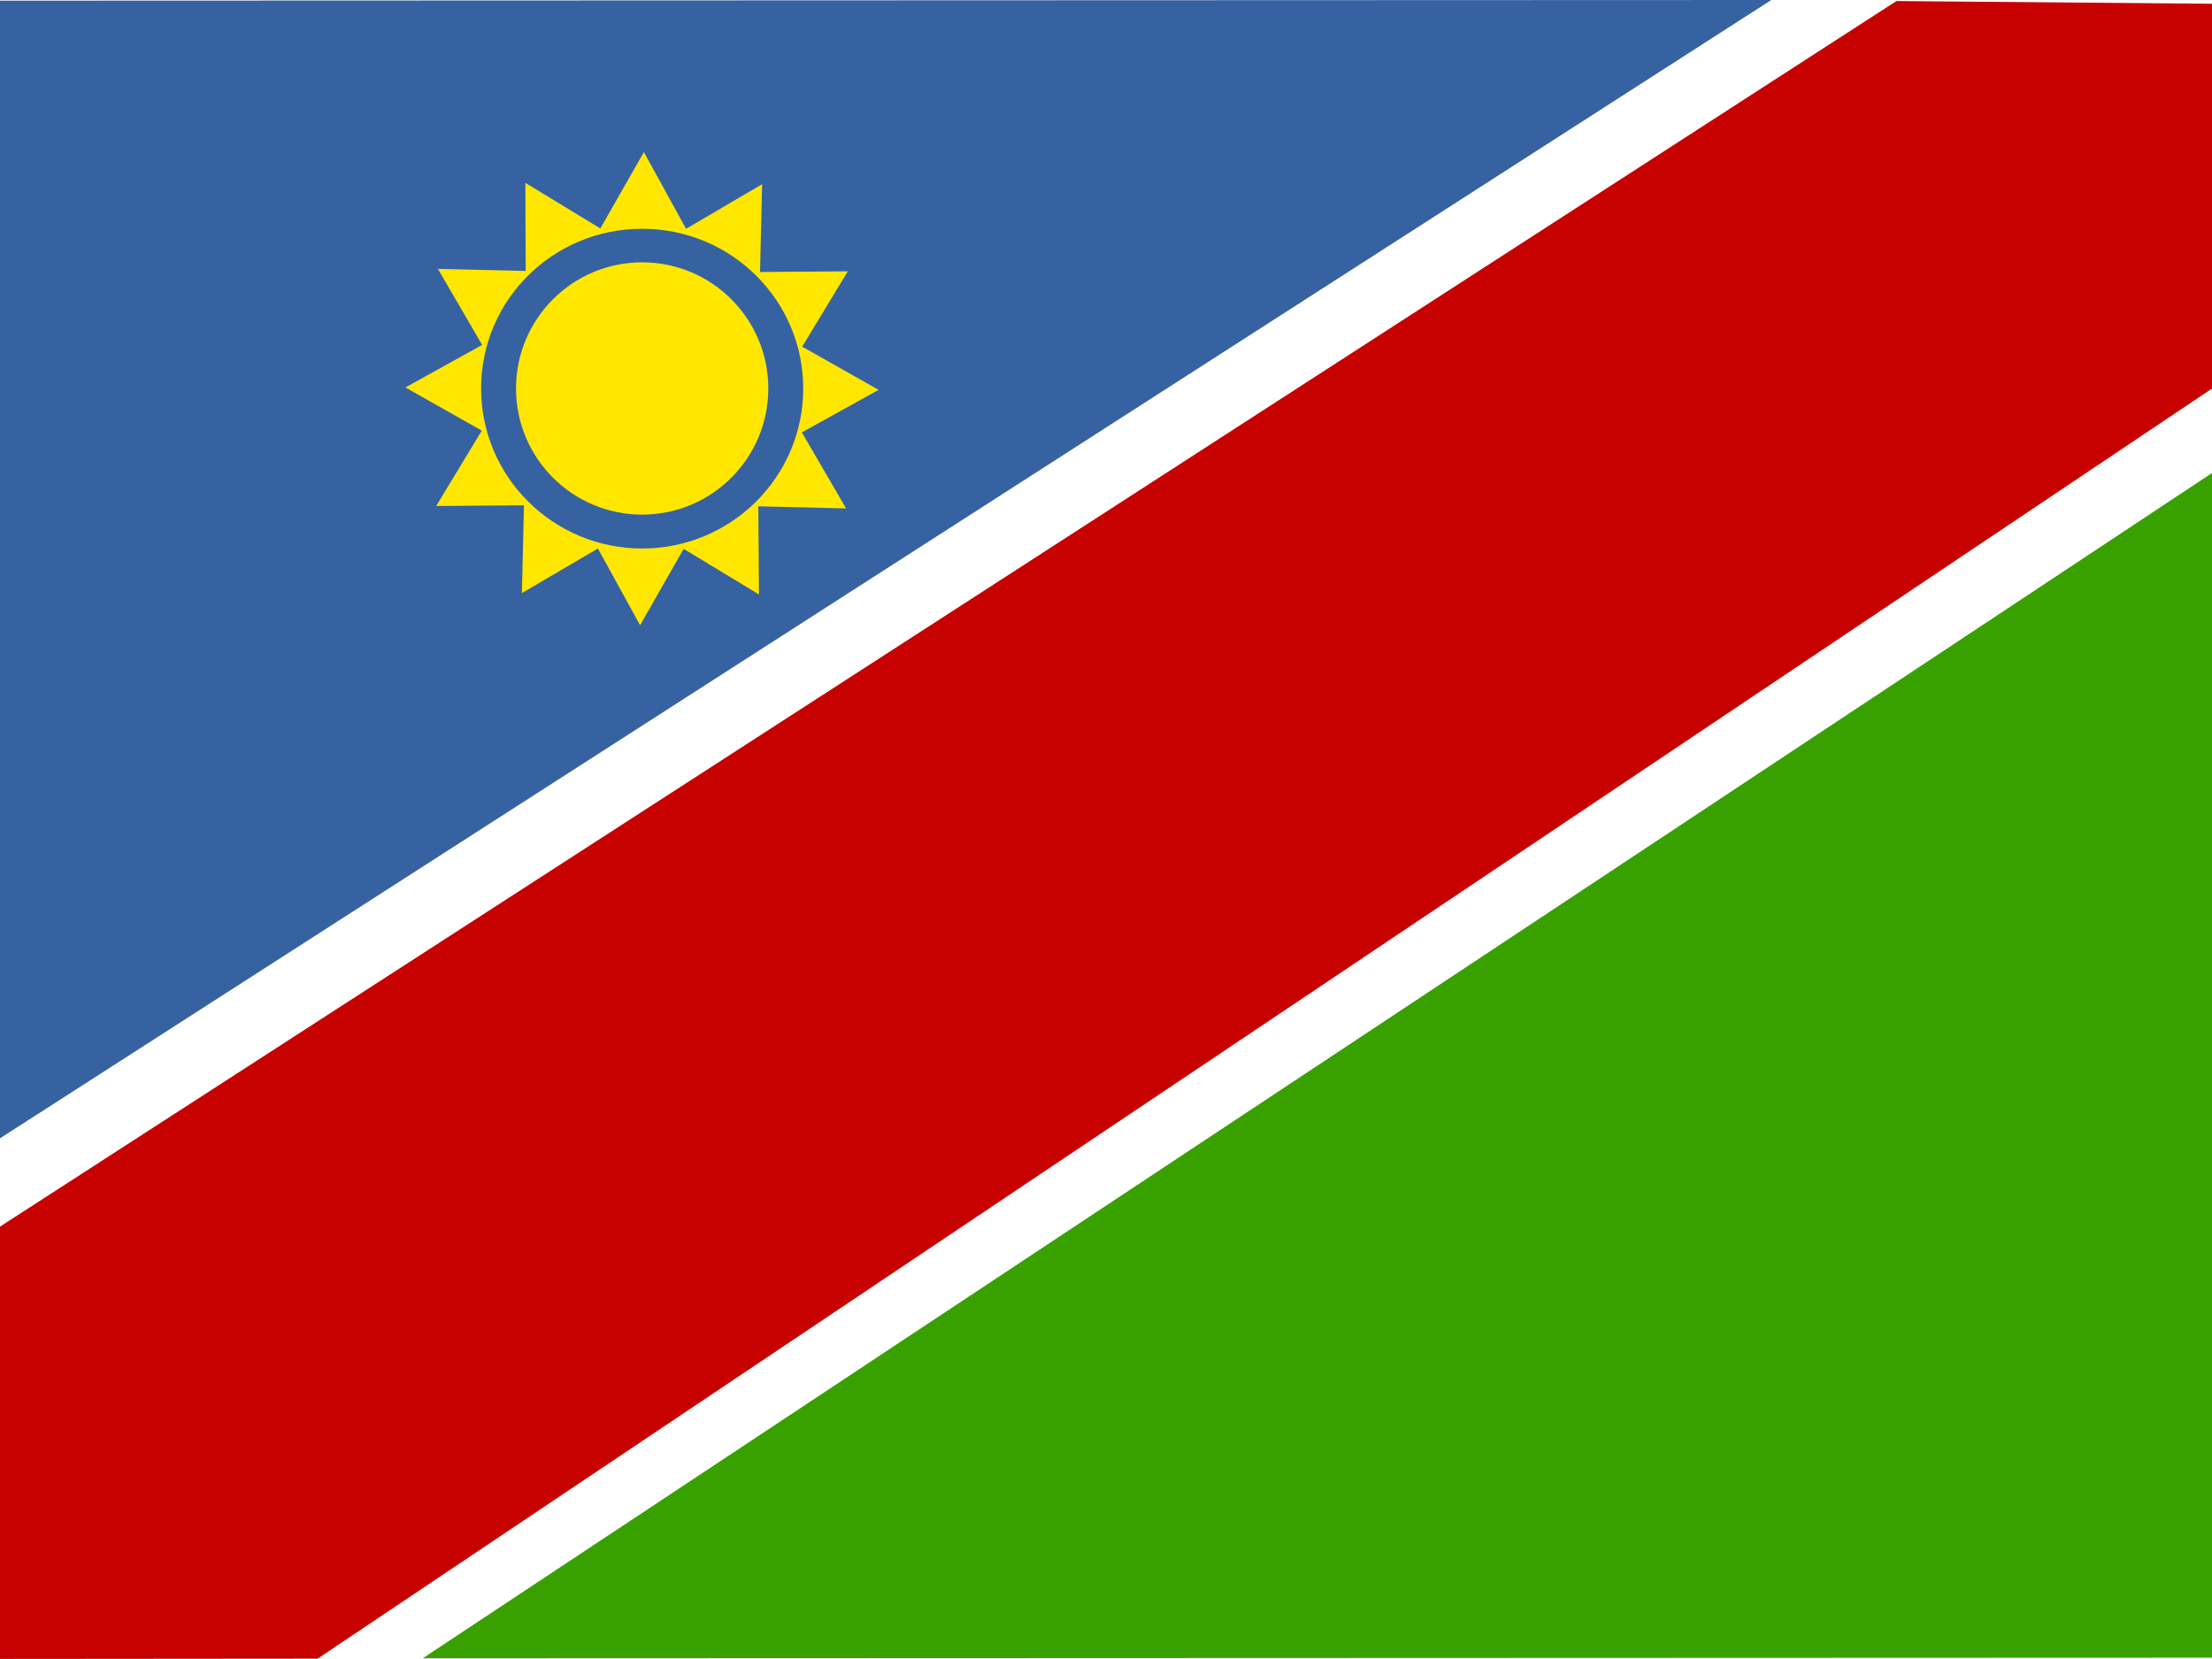
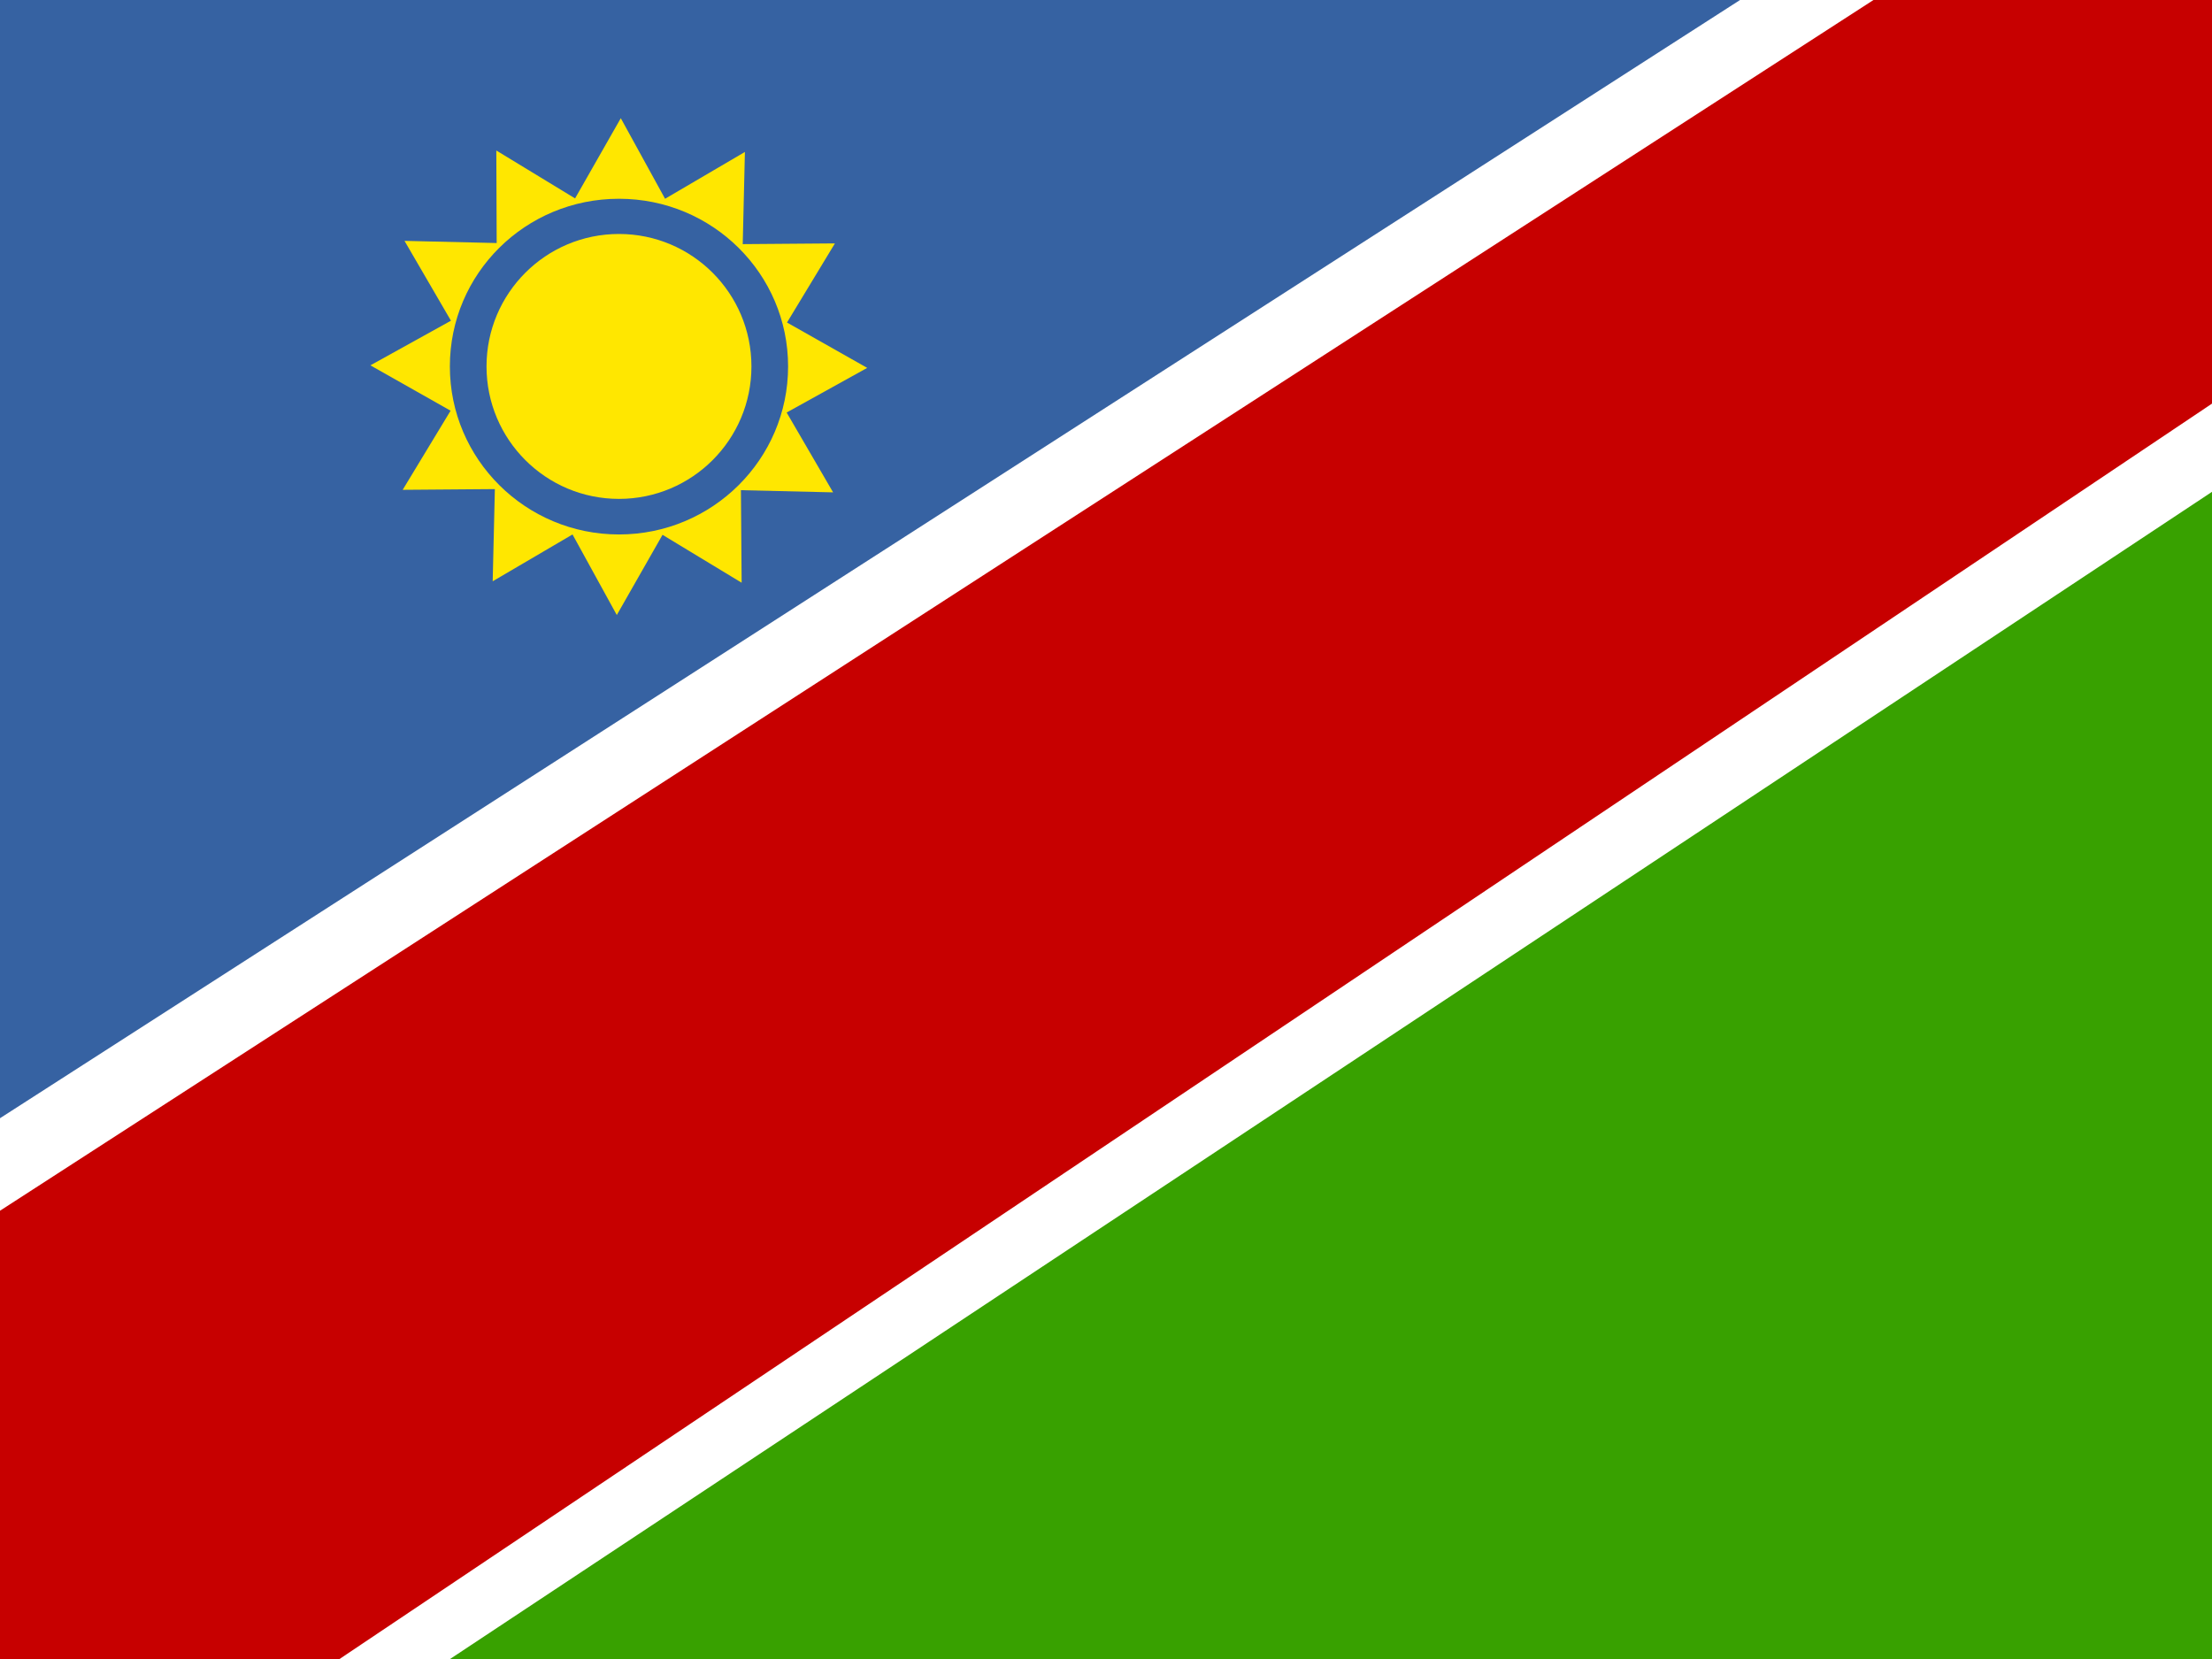
<svg xmlns="http://www.w3.org/2000/svg" id="flag-icons-na" viewBox="0 0 640 480">
-   <defs>
-     <clipPath id="na-a">
-       <path fill-opacity=".7" d="M0 0h640v480H0z" />
-     </clipPath>
-   </defs>
-   <g fill-rule="evenodd" clip-path="url(#na-a)">
-     <path fill="#fff" d="M0 0h640v480H0z" />
-     <path fill="#3662a2" d="m-26.4.2.8 345.6L512.5 0z" />
-     <path fill="#38a100" d="M666.4 479.6 665 120.3 122.3 479.8l544-.2z" />
-     <path fill="#c70000" d="m-26 371.8.4 108.2 117.5-.1L665.4 95.4l-.7-94.1-116-1L-26 371.7z" />
-     <path fill="#ffe700" d="m219.6 172-21.8-13.2-12.6 22.1-12.2-22.2-22 12.9.6-25.4-25.4.2 13.2-21.8-22.1-12.5 22.2-12.3-12.8-22 25.4.6-.1-25.5 21.7 13.2L186.3 44l12.2 22.2 22-12.9-.6 25.4 25.4-.2-13.2 21.8 22.1 12.5-22.2 12.3 12.8 22-25.4-.6z" />
-     <path fill="#3662a2" d="M232.4 112.4c0 25.6-20.9 46.3-46.6 46.3s-46.6-20.7-46.6-46.3 20.8-46.2 46.6-46.2 46.6 20.7 46.6 46.2" />
-     <path fill="#ffe700" d="M222.3 112.4a36.5 36.5 0 1 1-73 0 36.5 36.5 0 0 1 73 0" />
+   <g data-debord="1" transform="translate(-16 -12) scale(1.05)">
+     <defs>
+       <clipPath id="na-a">
+         <path fill-opacity=".7" d="M0 0h640v480H0z" />
+       </clipPath>
+     </defs>
+     <g fill-rule="evenodd" clip-path="url(#na-a)">
+       <path fill="#fff" d="M0 0h640v480H0z" />
+       <path fill="#3662a2" d="m-26.4.2.8 345.6L512.5 0z" />
+       <path fill="#38a100" d="M666.4 479.6 665 120.3 122.3 479.8l544-.2z" />
+       <path fill="#c70000" d="m-26 371.8.4 108.2 117.5-.1L665.4 95.4l-.7-94.1-116-1L-26 371.7z" />
+       <path fill="#ffe700" d="m219.6 172-21.8-13.2-12.6 22.1-12.2-22.2-22 12.9.6-25.4-25.4.2 13.2-21.8-22.1-12.5 22.2-12.3-12.8-22 25.4.6-.1-25.5 21.7 13.2L186.3 44l12.2 22.2 22-12.9-.6 25.4 25.4-.2-13.2 21.8 22.1 12.5-22.2 12.3 12.8 22-25.4-.6z" />
+       <path fill="#3662a2" d="M232.4 112.4c0 25.6-20.9 46.3-46.6 46.3s-46.6-20.7-46.6-46.3 20.8-46.2 46.6-46.2 46.6 20.7 46.6 46.2" />
+       <path fill="#ffe700" d="M222.3 112.4a36.5 36.5 0 1 1-73 0 36.5 36.5 0 0 1 73 0" />
+     </g>
  </g>
</svg>
